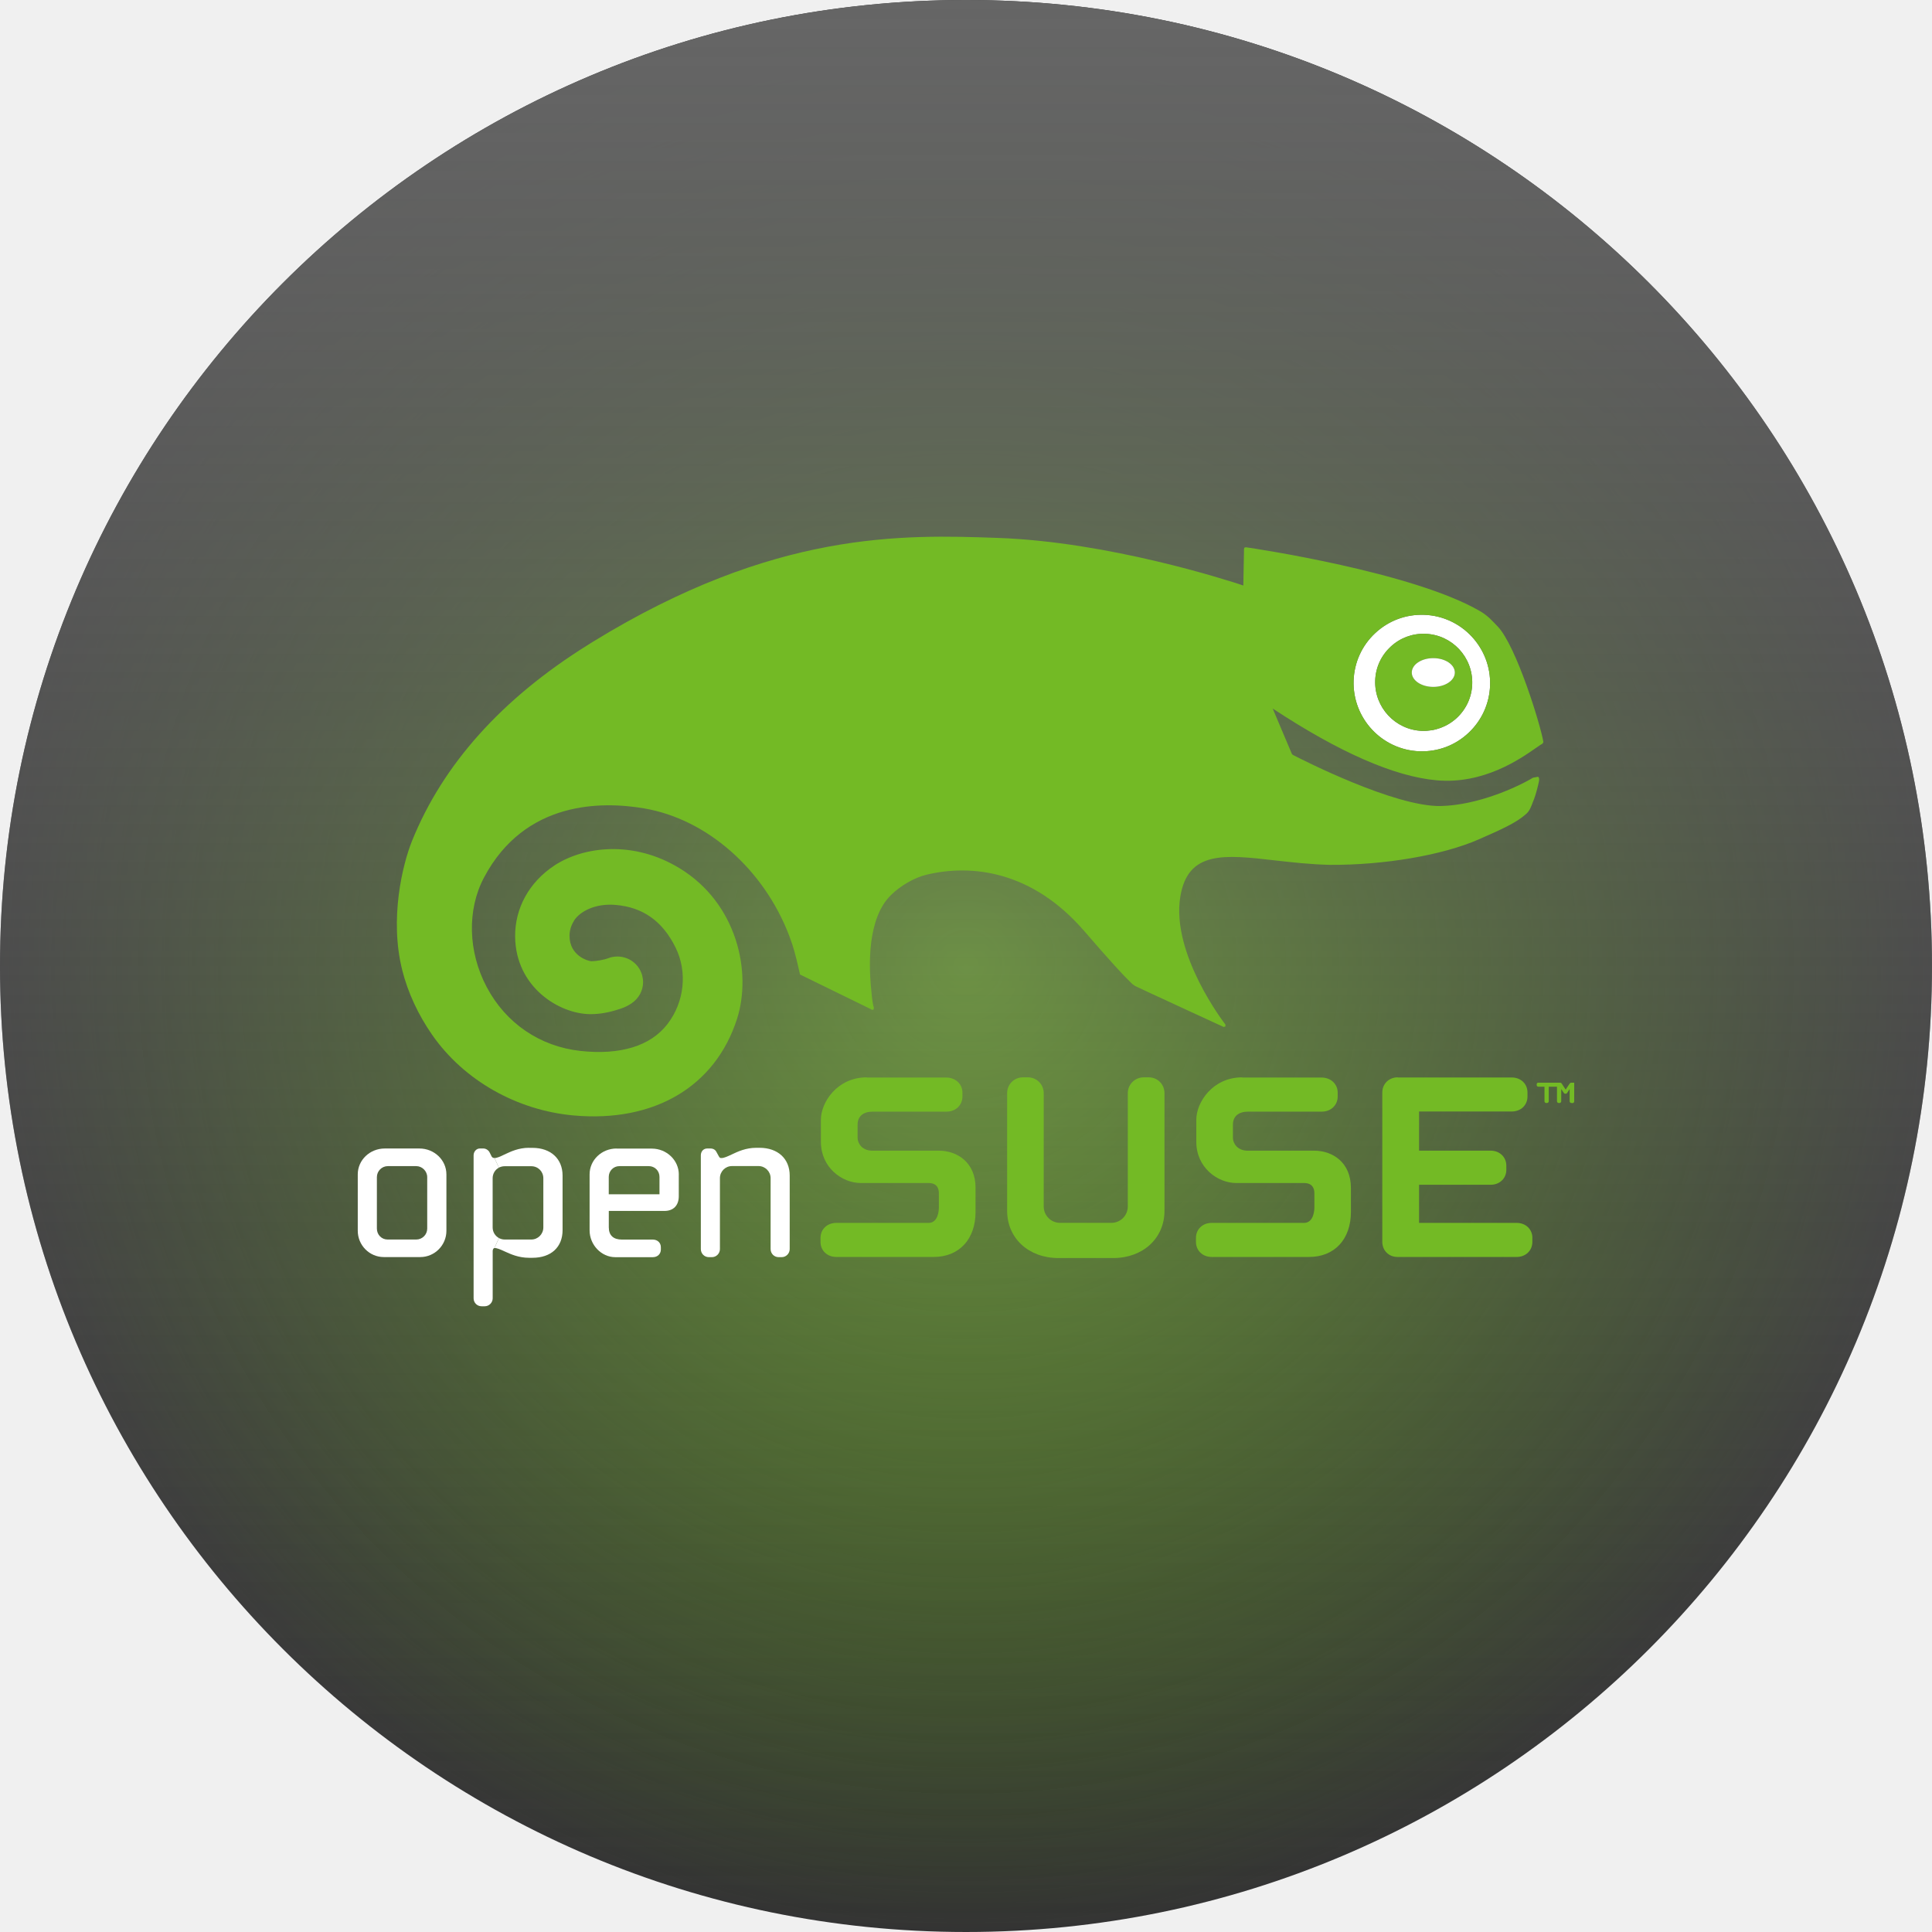
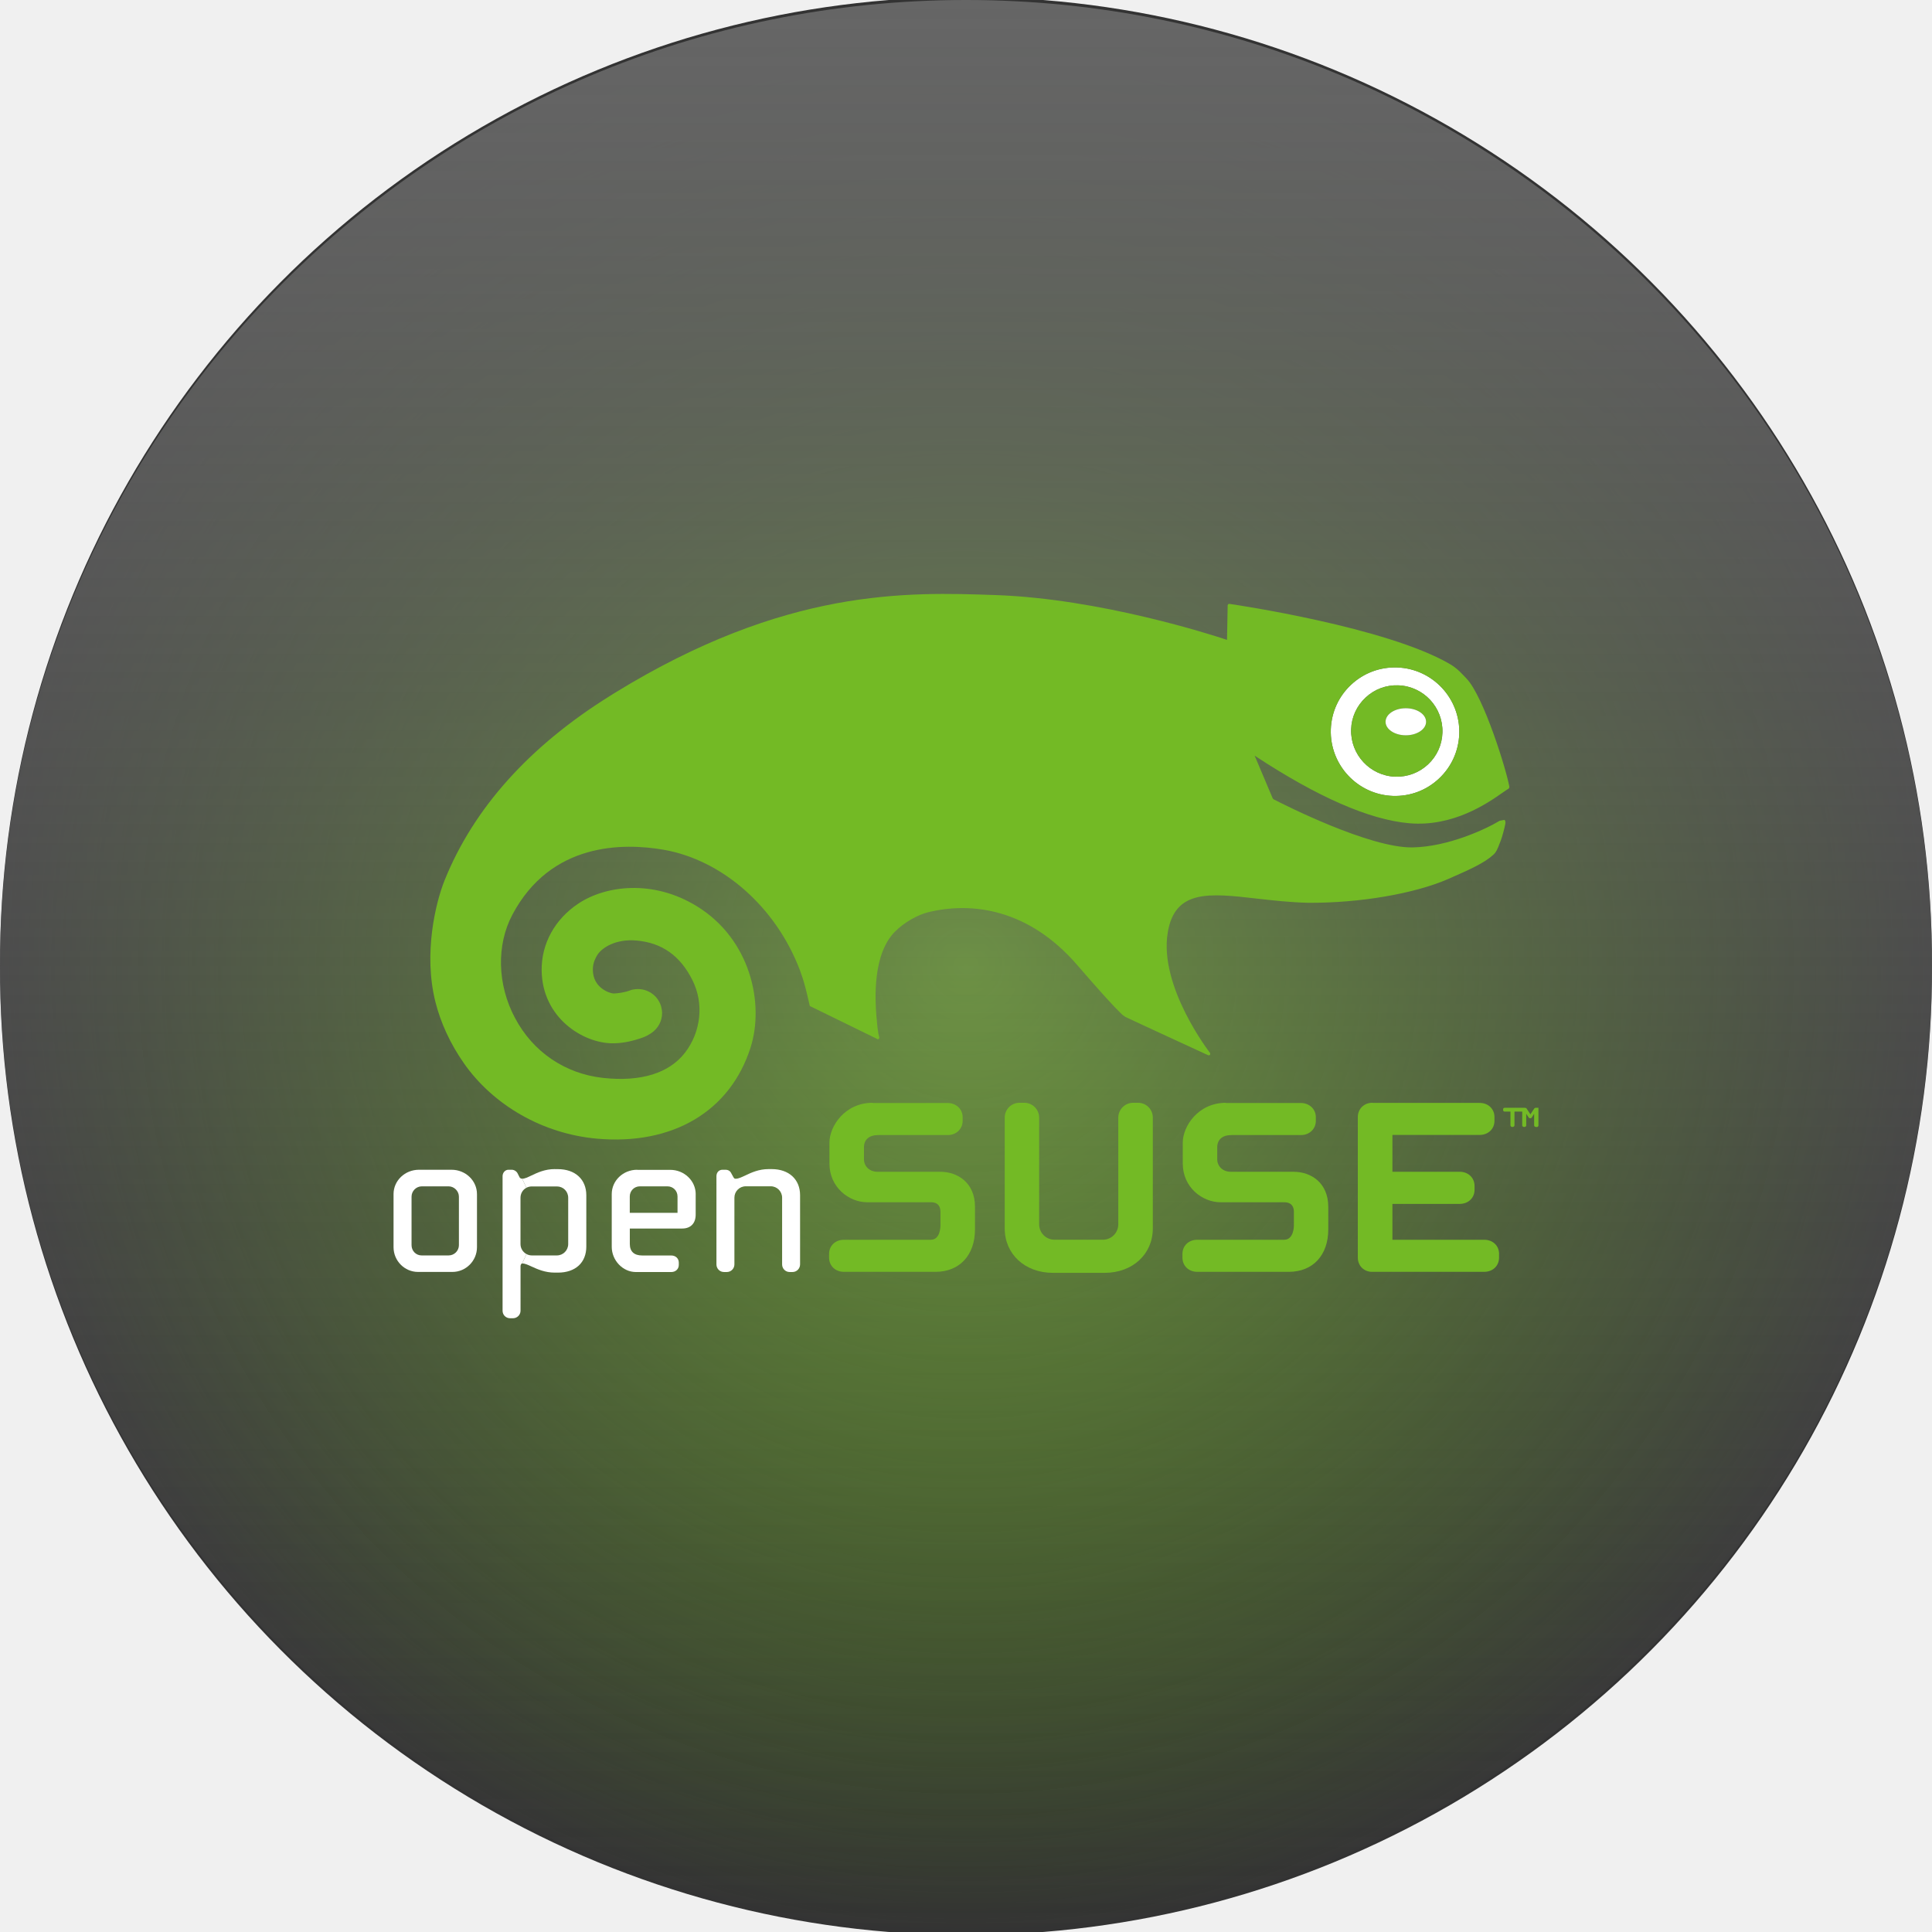
<svg xmlns="http://www.w3.org/2000/svg" xmlns:ns1="http://www.openswatchbook.org/uri/2009/osb" xmlns:xlink="http://www.w3.org/1999/xlink" id="svg3004" version="1.1" width="270" height="270" xml:space="preserve">
  <defs id="defs3008">
    <linearGradient id="linearGradient4028">
      <stop style="stop-color:#73ba25;stop-opacity:1;" offset="0" id="stop4030" />
      <stop style="stop-color:#73ba25;stop-opacity:0;" offset="1" id="stop4032" />
    </linearGradient>
    <linearGradient id="linearGradient4164">
      <stop style="stop-color:#a80030;stop-opacity:1;" offset="0" id="stop4166" />
      <stop style="stop-color:#a80030;stop-opacity:0;" offset="1" id="stop4168" />
    </linearGradient>
    <linearGradient id="linearGradient5303">
      <stop style="stop-color:#f26711;stop-opacity:1;" offset="0" id="stop5305" />
      <stop style="stop-color:#f26711;stop-opacity:0;" offset="1" id="stop5307" />
    </linearGradient>
    <linearGradient id="linearGradient5267">
      <stop style="stop-color:#666666;stop-opacity:1;" offset="0" id="stop5269" />
      <stop style="stop-color:#666666;stop-opacity:0;" offset="1" id="stop5271" />
    </linearGradient>
    <linearGradient id="linearGradient5251" ns1:paint="solid">
      <stop style="stop-color:#666666;stop-opacity:1;" offset="0" id="stop5253" />
    </linearGradient>
    <linearGradient xlink:href="#linearGradient5267" id="linearGradient5273" x1="-395.365" y1="-212.642" x2="4.763" y2="-212.642" gradientUnits="userSpaceOnUse" />
    <radialGradient xlink:href="#linearGradient5303" id="radialGradient5325" cx="-163.148" cy="-366.263" fx="-163.148" fy="-366.263" r="144.094" gradientTransform="matrix(1,0,0,0.9338842,0,-24.21576)" gradientUnits="userSpaceOnUse" />
    <radialGradient xlink:href="#linearGradient4164" id="radialGradient4170" cx="1447.778" cy="-272.917" fx="1447.778" fy="-272.917" r="223.333" gradientTransform="matrix(1,0,0,0.9751244,0,-6.788974)" gradientUnits="userSpaceOnUse" />
    <radialGradient xlink:href="#linearGradient4164-9" id="radialGradient4170-9" cx="1447.778" cy="-272.917" fx="1447.778" fy="-272.917" r="223.333" gradientTransform="matrix(1,0,0,0.9751244,0,-6.788974)" gradientUnits="userSpaceOnUse" />
    <linearGradient id="linearGradient4164-9">
      <stop style="stop-color:#a80030;stop-opacity:1;" offset="0" id="stop4166-0" />
      <stop style="stop-color:#a80030;stop-opacity:0;" offset="1" id="stop4168-2" />
    </linearGradient>
    <radialGradient r="223.333" fy="-272.917" fx="1447.778" cy="-272.917" cx="1447.778" gradientTransform="matrix(1,0,0,0.9751244,0,-6.788974)" gradientUnits="userSpaceOnUse" id="radialGradient4206" xlink:href="#linearGradient4164-9" />
    <radialGradient xlink:href="#linearGradient4164" id="radialGradient14319" gradientUnits="userSpaceOnUse" gradientTransform="matrix(1,0,0,0.9751244,0,-6.788974)" cx="1447.778" cy="-272.917" fx="1447.778" fy="-272.917" r="223.333" />
    <linearGradient xlink:href="#linearGradient5267" id="linearGradient14321" gradientUnits="userSpaceOnUse" x1="-395.365" y1="-212.642" x2="4.763" y2="-212.642" />
    <linearGradient xlink:href="#linearGradient5267" id="linearGradient14345" gradientUnits="userSpaceOnUse" x1="-395.365" y1="-212.642" x2="4.763" y2="-212.642" />
    <radialGradient xlink:href="#linearGradient4164" id="radialGradient14347" gradientUnits="userSpaceOnUse" gradientTransform="matrix(1,0,0,0.9751244,0,-6.788974)" cx="1447.778" cy="-272.917" fx="1447.778" fy="-272.917" r="223.333" />
    <radialGradient xlink:href="#linearGradient4164" id="radialGradient14931" gradientUnits="userSpaceOnUse" gradientTransform="matrix(1,0,0,0.9751244,0,-6.788974)" cx="1447.778" cy="-272.917" fx="1447.778" fy="-272.917" r="223.333" />
    <linearGradient xlink:href="#linearGradient5267" id="linearGradient14933" gradientUnits="userSpaceOnUse" x1="-395.365" y1="-212.642" x2="4.763" y2="-212.642" />
    <radialGradient xlink:href="#linearGradient4164" id="radialGradient14961" gradientUnits="userSpaceOnUse" gradientTransform="matrix(1,0,0,0.9751244,0,-6.788974)" cx="1447.778" cy="-272.917" fx="1447.778" fy="-272.917" r="223.333" />
    <linearGradient xlink:href="#linearGradient5267" id="linearGradient14963" gradientUnits="userSpaceOnUse" x1="-395.365" y1="-212.642" x2="4.763" y2="-212.642" />
    <linearGradient xlink:href="#linearGradient5267" id="linearGradient14991" gradientUnits="userSpaceOnUse" x1="-395.365" y1="-212.642" x2="4.763" y2="-212.642" />
    <linearGradient xlink:href="#linearGradient5267" id="linearGradient15015" gradientUnits="userSpaceOnUse" x1="-395.365" y1="-212.642" x2="4.763" y2="-212.642" />
    <radialGradient r="125.556" fy="-292.917" fx="-318.889" cy="-292.917" cx="-318.889" gradientTransform="matrix(1,0,0,1.061947,0,18.14526)" gradientUnits="userSpaceOnUse" id="radialGradient3812" xlink:href="#linearGradient3787-8" />
    <linearGradient id="linearGradient3787-8">
      <stop style="stop-color:#000000;stop-opacity:1;" offset="0" id="stop3789-9" />
      <stop style="stop-color:#000000;stop-opacity:0;" offset="1" id="stop3791-4" />
    </linearGradient>
    <linearGradient xlink:href="#linearGradient5267" id="linearGradient3258" gradientUnits="userSpaceOnUse" x1="-395.365" y1="-212.642" x2="4.763" y2="-212.642" />
    <radialGradient xlink:href="#linearGradient4028" id="radialGradient4034" cx="1447.778" cy="-272.917" fx="1447.778" fy="-272.917" r="223.333" gradientTransform="matrix(1,0,0,0.9751244,0,-6.788974)" gradientUnits="userSpaceOnUse" />
    <radialGradient xlink:href="#linearGradient3787-8" id="radialGradient4036" gradientUnits="userSpaceOnUse" gradientTransform="matrix(1,0,0,1.061947,0,18.14526)" cx="-318.889" cy="-292.917" fx="-318.889" fy="-292.917" r="125.556" />
    <radialGradient xlink:href="#linearGradient3787-8" id="radialGradient4104" gradientUnits="userSpaceOnUse" gradientTransform="matrix(1,0,0,1.061947,0,18.14526)" cx="-318.889" cy="-292.917" fx="-318.889" fy="-292.917" r="125.556" />
    <radialGradient xlink:href="#linearGradient4028" id="radialGradient4106" gradientUnits="userSpaceOnUse" gradientTransform="matrix(1,0,0,0.9751244,0,-6.788974)" cx="1447.778" cy="-272.917" fx="1447.778" fy="-272.917" r="223.333" />
    <linearGradient xlink:href="#linearGradient5267" id="linearGradient4108" gradientUnits="userSpaceOnUse" x1="-395.365" y1="-212.642" x2="4.763" y2="-212.642" />
+     <radialGradient xlink:href="#linearGradient3787-8" id="radialGradient3065" gradientUnits="userSpaceOnUse" gradientTransform="matrix(1,0,0,1.061947,0,18.14526)" cx="-318.889" cy="-292.917" fx="-318.889" fy="-292.917" r="125.556" />
+     <radialGradient xlink:href="#linearGradient4028" id="radialGradient3067" gradientUnits="userSpaceOnUse" gradientTransform="matrix(1,0,0,0.9751244,0,-6.788974)" cx="1447.778" cy="-272.917" fx="1447.778" fy="-272.917" r="223.333" />
+     <linearGradient xlink:href="#linearGradient5267" id="linearGradient3069" gradientUnits="userSpaceOnUse" x1="-395.365" y1="-212.642" x2="4.763" y2="-212.642" />
+     <linearGradient xlink:href="#linearGradient5267" id="linearGradient3089" gradientUnits="userSpaceOnUse" x1="-395.365" y1="-212.642" x2="4.763" y2="-212.642" />
+     <radialGradient xlink:href="#linearGradient4028" id="radialGradient3091" gradientUnits="userSpaceOnUse" gradientTransform="matrix(1,0,0,0.9751244,0,-6.788974)" cx="1447.778" cy="-272.917" fx="1447.778" fy="-272.917" r="223.333" />
+     <radialGradient xlink:href="#linearGradient3787-8" id="radialGradient3093" gradientUnits="userSpaceOnUse" gradientTransform="matrix(1,0,0,1.061947,0,18.14526)" cx="-318.889" cy="-292.917" fx="-318.889" fy="-292.917" r="125.556" />
  </defs>
  <g id="g3012" transform="matrix(1.25,0,0,-1.25,0,-368.6122)">
-     <g id="g7832" transform="translate(4.1575608e-6,-510.8897)">
-       <path transform="matrix(1.08777,0,0,-1.008,253.295,-232.38)" d="m -34.286,-337.679 c 0,59.173 -44.452,107.143 -99.286,107.143 -54.834,0 -99.286,-47.969 -99.286,-107.143 0,-59.173 44.452,-107.143 99.286,-107.143 54.834,0 99.286,47.969 99.286,107.143 z" id="path3219" style="fill:#333333;fill-opacity:1;fill-rule:nonzero;stroke:none" />
-       <g id="g4084">
-         <path style="opacity:0.75;fill:url(#radialGradient4104);fill-opacity:1;fill-rule:evenodd;stroke:none" id="path5277-0" d="m -193.333,-292.917 c 0,73.638 -56.213,133.333 -125.556,133.333 -69.342,0 -125.556,-59.695 -125.556,-133.333 0,-73.638 56.213,-133.333 125.556,-133.333 69.342,0 125.556,59.695 125.556,133.333 z" transform="matrix(0,0.860177,0.81,0,345.2625,382.3009)" />
-         <path style="fill:url(#radialGradient4106);fill-opacity:1;fill-rule:nonzero;stroke:none" id="path4162" d="m 1671.111,-272.917 c 0,120.275 -99.99,217.778 -223.333,217.778 -123.344,0 -223.333,-97.502 -223.333,-217.778 0,-120.275 99.99,-217.778 223.333,-217.778 123.344,0 223.333,97.502 223.333,217.778 z" transform="matrix(0.4835821,0,0,-0.4959184,-592.1194,-27.34439)" />
-         <path style="fill:url(#linearGradient4108);fill-opacity:1;fill-rule:evenodd;stroke:none" id="path3806" d="m 4.763,-212.642 c 0,102.6 -89.572,185.774 -200.064,185.774 -110.493,0 -200.064,-83.174 -200.064,-185.774 0,-102.6 89.572,-185.774 200.064,-185.774 110.493,0 200.064,83.174 200.064,185.774 z" transform="matrix(0,-0.5398262,-0.5813513,0,-15.61974,2.571423)" />
-         <g id="g4068" transform="matrix(1.000006,0,0,1.000006,-1525.724,-292.3309)">
-           <path id="path3135" d="m 1700.263,385.204 c 0,-0.104 -0.088,-0.192 -0.197,-0.192 h -0.088 c -0.104,0 -0.192,0.088 -0.192,0.192 v 1.631 h -0.92 v -1.631 c 0,-0.104 -0.093,-0.192 -0.203,-0.192 h -0.082 c -0.104,0 -0.192,0.088 -0.192,0.192 v 1.631 h -0.69 c -0.099,0 -0.181,0.071 -0.181,0.181 v 0.093 c 0,0.11 0.082,0.175 0.181,0.175 h 2.414 c 0.093,0 0.159,-0.033 0.192,-0.088 l 0.454,-0.684 0.455,0.684 c 0.038,0.049 0.093,0.088 0.192,0.088 h 0.307 v -2.097 c 0,-0.099 -0.093,-0.192 -0.203,-0.192 l -0.027,0.016 h -0.088 c -0.104,0 -0.192,0.088 -0.192,0.192 v 1.369 l -0.301,-0.46 c -0.033,-0.044 -0.093,-0.066 -0.148,-0.066 h -0.033 c -0.055,0 -0.12,0.022 -0.153,0.066 l -0.307,0.46 v -1.368 z" style="fill:#73ba25" />
-           <path id="path3137" d="m 1697.033,369.928 v -0.443 c 0,-0.975 -0.74,-1.686 -1.764,-1.686 h -13.32 c -0.969,0 -1.692,0.728 -1.692,1.686 v 16.71 c 0,0.964 0.75,1.686 1.725,1.686 l 0.01,-0.016 h 12.729 c 1.024,0 1.768,-0.706 1.768,-1.68 v -0.444 c 0,-0.974 -0.745,-1.68 -1.768,-1.68 0,0 -9.866,0 -10.353,0 0,-0.439 0,-3.942 0,-4.375 0.488,0 7.988,0 7.988,0 1.024,0 1.768,-0.718 1.768,-1.692 v -0.439 c 0,-0.98 -0.745,-1.686 -1.768,-1.686 0,0 -7.5,0 -7.988,0 0,-0.439 0,-3.827 0,-4.26 0.488,0 10.906,0 10.906,0 1.029,-5.5e-4 1.763,-0.718 1.763,-1.681 z" style="fill:#73ba25" />
-           <path id="path3139" d="m 1684.938,439.592 c 4.21,-0.148 7.512,-3.696 7.369,-7.9 -0.077,-2.037 -0.93,-3.92 -2.42,-5.311 -1.489,-1.396 -3.427,-2.119 -5.475,-2.048 -4.205,0.153 -7.5,3.696 -7.363,7.9 0.071,2.037 0.925,3.926 2.42,5.316 1.489,1.391 3.432,2.113 5.469,2.042 z m 5.371,-7.742 c 0.099,2.995 -2.245,5.513 -5.24,5.617 -1.45,0.055 -2.831,-0.46 -3.887,-1.451 -1.057,-0.986 -1.676,-2.327 -1.72,-3.778 -0.099,-2.995 2.245,-5.513 5.235,-5.623 1.456,-0.044 2.836,0.471 3.898,1.456 1.057,0.991 1.67,2.332 1.714,3.778 z" style="fill:#ffffff" />
-           <path id="path3141" d="m 1685.07,437.468 c 2.995,-0.104 5.338,-2.623 5.24,-5.617 -0.044,-1.445 -0.657,-2.787 -1.714,-3.778 -1.062,-0.986 -2.442,-1.5 -3.898,-1.456 -2.989,0.11 -5.333,2.628 -5.235,5.623 0.044,1.451 0.662,2.792 1.72,3.778 1.057,0.991 2.436,1.506 3.887,1.451 z m 3.296,-4.331 c 0,0.892 -1.079,1.61 -2.409,1.61 -1.33,0 -2.404,-0.717 -2.404,-1.61 0,-0.881 1.073,-1.604 2.404,-1.604 1.33,0 2.409,0.723 2.409,1.604 z" style="fill:#73ba25" />
-           <path id="path3143" d="m 1685.957,434.747 c 1.33,0 2.409,-0.717 2.409,-1.61 0,-0.881 -1.079,-1.604 -2.409,-1.604 -1.33,0 -2.404,0.723 -2.404,1.604 0,0.892 1.073,1.61 2.404,1.61 z" style="fill:#ffffff" />
-           <path id="path3145" d="m 1676.748,375.518 v -2.677 c 0,-3.067 -1.829,-5.042 -4.681,-5.042 h -10.879 c -1.024,0 -1.763,0.717 -1.763,1.686 v 0.443 c 0,0.97 0.739,1.681 1.763,1.681 h 10.321 c 1.122,0 1.155,1.538 1.155,1.708 v 1.604 c 0,0.526 -0.208,1.144 -1.155,1.144 h -7.562 c -2.152,0 -4.484,1.763 -4.484,4.604 v 2.48 c 0,1.938 1.829,4.73 5.124,4.73 v -0.022 h 8.881 c 1.035,0 1.801,-0.728 1.801,-1.681 v -0.443 c 0,-0.964 -0.762,-1.686 -1.764,-1.686 h -8.245 c -1.084,0 -1.703,-0.531 -1.703,-1.462 v -1.473 c 0,-0.602 0.504,-1.428 1.627,-1.428 h 7.446 c 2.053,-5.5e-4 4.117,-1.293 4.117,-4.167 z" style="fill:#73ba25" />
-           <path id="path3147" d="m 1654.141,387.881 c 0.992,0 1.764,-0.777 1.764,-1.768 v -13.156 c 0,-3.061 -2.404,-5.278 -5.721,-5.278 h -6.149 c -3.318,0 -5.721,2.218 -5.721,5.278 v 13.156 c 0,0.991 0.783,1.768 1.763,1.768 h 0.558 c 0.986,0 1.768,-0.794 1.768,-1.768 v -12.67 c 0,-1.013 0.816,-1.829 1.823,-1.829 h 5.754 c 1.002,0 1.823,0.816 1.823,1.829 v 12.669 c 0,0.974 0.794,1.768 1.768,1.768 h 0.012 0.557 z" style="fill:#73ba25" />
-           <path id="path3149" d="m 1634.782,375.518 v -2.677 c 0,-3.067 -1.84,-5.042 -4.681,-5.042 h -10.884 c -1.029,0 -1.768,0.717 -1.768,1.686 v 0.443 c 0,0.97 0.745,1.681 1.768,1.681 h 10.32 c 1.117,0 1.144,1.538 1.144,1.708 v 1.604 c 0,0.526 -0.197,1.144 -1.144,1.144 h -7.561 c -2.163,0 -4.484,1.763 -4.484,4.604 v 2.48 c 0,1.938 1.823,4.73 5.125,4.73 l 0.011,-0.022 h 8.886 c 1.029,0 1.801,-0.728 1.801,-1.681 v -0.443 c 0,-0.964 -0.761,-1.686 -1.768,-1.686 h -8.245 c -1.09,0 -1.708,-0.531 -1.708,-1.462 v -1.473 c 0,-0.602 0.504,-1.428 1.626,-1.428 h 7.441 c 2.053,-5.5e-4 4.123,-1.293 4.123,-4.167 z" style="fill:#73ba25" />
-           <path id="path3151" d="m 1697.115,421.382 0.559,0.104 c 0.153,-0.12 0.131,-0.367 0.082,-0.586 -0.103,-0.509 -0.35,-1.434 -0.52,-1.872 l -0.142,-0.361 c -0.197,-0.537 -0.394,-1.046 -0.772,-1.352 -1.04,-0.947 -2.704,-1.703 -5.31,-2.842 -4.03,-1.763 -10.561,-2.874 -16.628,-2.836 -2.174,0.049 -4.277,0.29 -6.122,0.498 -5.65,0.646 -9.734,1.106 -10.583,-4.03 -1.073,-6.439 4.983,-14.257 5.043,-14.328 l -0.01,-0.214 -0.197,-0.049 c 0,0 -9.652,4.446 -9.889,4.577 l -0.307,0.218 -0.246,0.236 c -0.728,0.7 -2.19,2.272 -5.157,5.71 -5.754,6.652 -12.489,7.528 -17.679,6.263 -1.265,-0.301 -2.874,-1.226 -3.92,-2.267 -2.71,-2.672 -2.404,-8.054 -2.25,-10.014 0.181,-2.217 0.296,-2.382 0.345,-2.562 l -0.033,-0.224 -0.192,-0.022 -0.11,0.077 -7.917,3.871 -0.301,1.292 c -0.203,0.854 -0.438,1.801 -0.887,2.989 -2.831,7.462 -9.193,13.074 -16.201,14.284 -4.736,0.816 -13.37,0.909 -17.942,-7.72 -1.911,-3.603 -1.796,-8.295 0.301,-12.248 2.135,-4.047 5.951,-6.641 10.468,-7.139 4.479,-0.488 7.846,0.547 9.735,2.995 1.905,2.469 2.261,5.831 0.909,8.568 -1.451,2.94 -3.641,4.5 -6.685,4.757 -2.316,0.208 -4.035,-0.756 -4.654,-1.741 -0.181,-0.307 -0.509,-0.877 -0.515,-1.686 v -0.027 c 0,-2.206 2.02,-2.809 2.431,-2.837 0.126,0 0.734,0.016 1.538,0.219 l 0.389,0.125 0.268,0.094 0.197,0.038 c 1.467,0.268 2.88,-0.597 3.291,-2.026 0.071,-0.262 0.11,-0.526 0.11,-0.788 0,-0.947 -0.482,-1.829 -1.281,-2.365 l 0.033,0.011 -0.088,-0.049 -0.131,-0.082 c -0.422,-0.268 -0.81,-0.416 -1.221,-0.542 -1.15,-0.377 -2.168,-0.553 -3.192,-0.553 -3.493,0.005 -8.36,3.011 -8.426,8.656 -0.033,3.186 1.566,6.088 4.38,7.955 3.241,2.141 8.842,2.869 14.038,-0.318 6.395,-3.915 8.065,-11.579 6.395,-16.808 -2.425,-7.572 -9.247,-11.618 -18.254,-10.813 -6.378,0.569 -12.302,3.937 -15.828,9.006 -1.566,2.245 -2.727,4.747 -3.351,7.243 -1.44,5.71 0.016,11.777 1.101,14.465 3.449,8.546 10.052,15.899 19.606,21.862 l 0.602,0.378 c 20.323,12.489 34.706,11.985 45.235,11.619 12.418,-0.433 25.661,-4.714 27.49,-5.322 0.01,0.411 0.077,4.112 0.077,4.112 l 0.055,0.126 0.142,0.038 c 0.833,-0.115 18.675,-2.765 26.193,-7.145 0.93,-0.547 1.39,-1.117 1.966,-1.708 2.075,-2.146 4.824,-11.087 5.114,-12.932 l -0.11,-0.186 c -0.11,-0.038 -0.367,-0.23 -0.712,-0.46 -1.752,-1.226 -5.853,-4.095 -11.109,-3.624 -4.725,0.416 -10.895,3.126 -18.336,8.026 0.329,-0.772 1.878,-4.44 2.141,-5.059 l 0.099,-0.12 c 1.079,-0.558 11.416,-5.825 16.546,-5.721 4.138,0.082 8.556,2.102 10.324,3.165 z m -4.807,10.309 c 0.143,4.205 -3.159,7.753 -7.369,7.9 -2.037,0.071 -3.98,-0.652 -5.469,-2.042 -1.495,-1.391 -2.349,-3.28 -2.42,-5.316 -0.137,-4.205 3.159,-7.747 7.363,-7.9 2.048,-0.071 3.986,0.652 5.475,2.048 1.489,1.391 2.343,3.274 2.42,5.311 z" style="fill:#73ba25" />
-           <path id="path3153" d="m 1607.5,379.247 c 0.712,0.339 1.599,0.756 2.77,0.756 h 0.361 c 2.048,0 3.373,-1.221 3.373,-3.099 v -8.223 c 0,-0.498 -0.405,-0.903 -0.892,-0.903 h -0.35 c -0.498,0 -0.892,0.405 -0.892,0.903 v 7.928 c 0,0.745 -0.608,1.352 -1.347,1.352 h -2.973 c -0.745,0 -1.347,-0.607 -1.347,-1.352 v -7.928 c 0,-0.498 -0.405,-0.903 -0.892,-0.903 h -0.35 c -0.498,0 -0.892,0.405 -0.892,0.903 v 10.479 c 0,0.448 0.301,0.766 0.717,0.766 h 0.345 c 0.329,0 0.569,-0.142 0.701,-0.422 l 0.246,-0.449 c 0.104,-0.186 0.159,-0.197 0.296,-0.197 0.307,0 0.684,0.186 1.128,0.389 z" style="fill:#ffffff;fill-opacity:1" />
-           <path id="path3155" d="M 1601.603,377.018 V 374.593 c 0,-1.035 -0.602,-1.649 -1.599,-1.649 0,0 -5.946,0 -6.225,0 0,-0.252 0,-1.829 0,-1.829 0,-0.903 0.509,-1.374 1.478,-1.374 h 3.449 c 0.515,0 0.892,-0.356 0.892,-0.843 v -0.274 c 0,-0.493 -0.378,-0.849 -0.892,-0.849 h -4.205 c -1.555,0 -2.869,1.38 -2.869,3 v 6.259 c 0,1.599 1.352,2.89 3.017,2.89 l 0.01,-0.011 h 3.926 c 1.664,5.5e-4 3.022,-1.303 3.022,-2.896 z m -2.157,-2.212 c 0,0.252 0,1.944 0,1.944 0,0.679 -0.526,1.205 -1.199,1.205 h -3.274 c -0.679,0 -1.199,-0.537 -1.199,-1.205 0,0 0,-1.692 0,-1.944 0.263,0 5.409,0 5.672,0 z" style="fill:#ffffff;fill-opacity:1" />
-           <path id="path3157" d="m 1580.793,371.1 c 0,-0.514 0.285,-0.958 0.706,-1.188 l -0.504,-1.111 c -0.093,0 -0.197,-0.165 -0.197,-0.318 v -5.305 c 0,-0.487 -0.4,-0.892 -0.892,-0.892 h -0.35 c -0.504,0 -0.892,0.4 -0.892,0.892 v 15.982 c 0,0.426 0.318,0.766 0.695,0.766 h 0.4 c 0.339,0 0.613,-0.262 0.673,-0.399 l 0.263,-0.52 c 0.066,-0.093 0.181,-0.148 0.301,-0.148 l 0.498,-1.073 c -0.421,-0.224 -0.701,-0.668 -0.701,-1.189 v -5.497 z" style="fill:#ffffff;fill-opacity:1" />
-           <path id="path3159" d="m 1585.238,379.997 c 2.053,0 3.373,-1.22 3.373,-3.098 v -6.1 c 0,-1.91 -1.292,-3.093 -3.373,-3.093 h -0.367 c -1.177,0 -2.064,0.405 -2.77,0.728 -0.438,0.202 -0.81,0.367 -1.106,0.367 l 0.504,1.111 c 0.192,-0.103 0.411,-0.164 0.641,-0.164 h 2.973 c 0.75,0 1.347,0.608 1.347,1.352 v 5.497 c 0,0.756 -0.591,1.347 -1.347,1.347 h -2.973 c -0.235,0 -0.454,-0.06 -0.646,-0.158 l -0.498,1.073 c 0.296,0 0.668,0.175 1.095,0.383 0.717,0.339 1.599,0.762 2.776,0.762 v -0.006 h 0.372 z" style="fill:#ffffff;fill-opacity:1" />
-           <path id="path3161" d="m 1575.624,377.035 v -6.308 c 0,-1.621 -1.314,-2.94 -2.924,-2.94 h -4.074 c -1.604,0 -2.913,1.319 -2.913,2.94 v 6.308 c 0,1.599 1.352,2.89 3.017,2.89 h 3.876 c 1.664,5.5e-4 3.017,-1.297 3.017,-2.89 z m -2.146,-6.061 v 5.749 c 0,0.668 -0.564,1.232 -1.226,1.232 h -3.175 c -0.673,0 -1.226,-0.553 -1.226,-1.232 v -5.749 c 0,-0.69 0.526,-1.226 1.199,-1.226 h 3.203 c 0.679,0 1.226,0.553 1.226,1.226 z" style="fill:#ffffff;fill-opacity:1" />
-         </g>
+     <g id="g3095">
+       <path transform="matrix(1.08777,0,0,-1.008,253.295,-743.2697)" d="m -34.286,-337.679 a 99.286,107.143 0 1 1 -198.571,0 99.286,107.143 0 1 1 198.571,0 z" id="path3219" style="fill:#333333;fill-opacity:1;fill-rule:nonzero;stroke:none" />
+       <path transform="matrix(0,0.860177,0.81,0,345.2625,-128.5889)" d="m -193.333,-292.917 a 125.556,133.333 0 1 1 -251.111,0 125.556,133.333 0 1 1 251.111,0 z" id="path5277-0" style="opacity:0.75;fill:url(#radialGradient3093);fill-opacity:1;fill-rule:evenodd;stroke:none" />
+       <path transform="matrix(0.4835821,0,0,-0.4959184,-592.1194,-538.2341)" d="m 1671.111,-272.917 a 223.333,217.778 0 1 1 -446.667,0 223.333,217.778 0 1 1 446.667,0 z" id="path4162" style="fill:url(#radialGradient3091);fill-opacity:1;fill-rule:nonzero;stroke:none" />
+       <path transform="matrix(0,-0.5398262,-0.5813513,0,-15.61973,-508.3183)" d="m 4.763,-212.642 a 200.064,185.774 0 1 1 -400.129,0 200.064,185.774 0 1 1 400.129,0 z" id="path3806" style="fill:url(#linearGradient3089);fill-opacity:1;fill-rule:evenodd;stroke:none" />
+       <g transform="matrix(0.941182,0,0,0.9411789,-1429.622,-783.247)" id="g4068">
+         <path style="fill:#73ba25" d="m 1700.263,385.204 c 0,-0.104 -0.088,-0.192 -0.197,-0.192 h -0.088 c -0.104,0 -0.192,0.088 -0.192,0.192 v 1.631 h -0.92 v -1.631 c 0,-0.104 -0.093,-0.192 -0.203,-0.192 h -0.082 c -0.104,0 -0.192,0.088 -0.192,0.192 v 1.631 h -0.69 c -0.099,0 -0.181,0.071 -0.181,0.181 v 0.093 c 0,0.11 0.082,0.175 0.181,0.175 h 2.414 c 0.093,0 0.159,-0.033 0.192,-0.088 l 0.454,-0.684 0.455,0.684 c 0.038,0.049 0.093,0.088 0.192,0.088 h 0.307 v -2.097 c 0,-0.099 -0.093,-0.192 -0.203,-0.192 l -0.027,0.016 h -0.088 c -0.104,0 -0.192,0.088 -0.192,0.192 v 1.369 l -0.301,-0.46 c -0.033,-0.044 -0.093,-0.066 -0.148,-0.066 h -0.033 c -0.055,0 -0.12,0.022 -0.153,0.066 l -0.307,0.46 v -1.368 z" id="path3135" />
+         <path style="fill:#73ba25" d="m 1697.033,369.928 v -0.443 c 0,-0.975 -0.74,-1.686 -1.764,-1.686 h -13.32 c -0.969,0 -1.692,0.728 -1.692,1.686 v 16.71 c 0,0.964 0.75,1.686 1.725,1.686 l 0.01,-0.016 h 12.729 c 1.024,0 1.768,-0.706 1.768,-1.68 v -0.444 c 0,-0.974 -0.745,-1.68 -1.768,-1.68 0,0 -9.866,0 -10.353,0 0,-0.439 0,-3.942 0,-4.375 0.488,0 7.988,0 7.988,0 1.024,0 1.768,-0.718 1.768,-1.692 v -0.439 c 0,-0.98 -0.745,-1.686 -1.768,-1.686 0,0 -7.5,0 -7.988,0 0,-0.439 0,-3.827 0,-4.26 0.488,0 10.906,0 10.906,0 1.029,-5.5e-4 1.763,-0.718 1.763,-1.681 z" id="path3137" />
+         <path style="fill:#ffffff" d="m 1684.938,439.592 c 4.21,-0.148 7.512,-3.696 7.369,-7.9 -0.077,-2.037 -0.93,-3.92 -2.42,-5.311 -1.489,-1.396 -3.427,-2.119 -5.475,-2.048 -4.205,0.153 -7.5,3.696 -7.363,7.9 0.071,2.037 0.925,3.926 2.42,5.316 1.489,1.391 3.432,2.113 5.469,2.042 z m 5.371,-7.742 c 0.099,2.995 -2.245,5.513 -5.24,5.617 -1.45,0.055 -2.831,-0.46 -3.887,-1.451 -1.057,-0.986 -1.676,-2.327 -1.72,-3.778 -0.099,-2.995 2.245,-5.513 5.235,-5.623 1.456,-0.044 2.836,0.471 3.898,1.456 1.057,0.991 1.67,2.332 1.714,3.778 z" id="path3139" />
+         <path style="fill:#73ba25" d="m 1685.07,437.468 c 2.995,-0.104 5.338,-2.623 5.24,-5.617 -0.044,-1.445 -0.657,-2.787 -1.714,-3.778 -1.062,-0.986 -2.442,-1.5 -3.898,-1.456 -2.989,0.11 -5.333,2.628 -5.235,5.623 0.044,1.451 0.662,2.792 1.72,3.778 1.057,0.991 2.436,1.506 3.887,1.451 z m 3.296,-4.331 c 0,0.892 -1.079,1.61 -2.409,1.61 -1.33,0 -2.404,-0.717 -2.404,-1.61 0,-0.881 1.073,-1.604 2.404,-1.604 1.33,0 2.409,0.723 2.409,1.604 z" id="path3141" />
+         <path style="fill:#ffffff" d="m 1685.957,434.747 c 1.33,0 2.409,-0.717 2.409,-1.61 0,-0.881 -1.079,-1.604 -2.409,-1.604 -1.33,0 -2.404,0.723 -2.404,1.604 0,0.892 1.073,1.61 2.404,1.61 z" id="path3143" />
+         <path style="fill:#73ba25" d="m 1676.748,375.518 v -2.677 c 0,-3.067 -1.829,-5.042 -4.681,-5.042 h -10.879 c -1.024,0 -1.763,0.717 -1.763,1.686 v 0.443 c 0,0.97 0.739,1.681 1.763,1.681 h 10.321 c 1.122,0 1.155,1.538 1.155,1.708 v 1.604 c 0,0.526 -0.208,1.144 -1.155,1.144 h -7.562 c -2.152,0 -4.484,1.763 -4.484,4.604 v 2.48 c 0,1.938 1.829,4.73 5.124,4.73 v -0.022 h 8.881 c 1.035,0 1.801,-0.728 1.801,-1.681 v -0.443 c 0,-0.964 -0.762,-1.686 -1.764,-1.686 h -8.245 c -1.084,0 -1.703,-0.531 -1.703,-1.462 v -1.473 c 0,-0.602 0.504,-1.428 1.627,-1.428 h 7.446 c 2.053,-5.5e-4 4.117,-1.293 4.117,-4.167 z" id="path3145" />
+         <path style="fill:#73ba25" d="m 1654.141,387.881 c 0.992,0 1.764,-0.777 1.764,-1.768 v -13.156 c 0,-3.061 -2.404,-5.278 -5.721,-5.278 h -6.149 c -3.318,0 -5.721,2.218 -5.721,5.278 v 13.156 c 0,0.991 0.783,1.768 1.763,1.768 h 0.558 c 0.986,0 1.768,-0.794 1.768,-1.768 v -12.67 c 0,-1.013 0.816,-1.829 1.823,-1.829 h 5.754 c 1.002,0 1.823,0.816 1.823,1.829 v 12.669 c 0,0.974 0.794,1.768 1.768,1.768 h 0.012 0.557 z" id="path3147" />
+         <path style="fill:#73ba25" d="m 1634.782,375.518 v -2.677 c 0,-3.067 -1.84,-5.042 -4.681,-5.042 h -10.884 c -1.029,0 -1.768,0.717 -1.768,1.686 v 0.443 c 0,0.97 0.745,1.681 1.768,1.681 h 10.32 c 1.117,0 1.144,1.538 1.144,1.708 v 1.604 c 0,0.526 -0.197,1.144 -1.144,1.144 h -7.561 c -2.163,0 -4.484,1.763 -4.484,4.604 v 2.48 c 0,1.938 1.823,4.73 5.125,4.73 l 0.011,-0.022 h 8.886 c 1.029,0 1.801,-0.728 1.801,-1.681 v -0.443 c 0,-0.964 -0.761,-1.686 -1.768,-1.686 h -8.245 c -1.09,0 -1.708,-0.531 -1.708,-1.462 v -1.473 c 0,-0.602 0.504,-1.428 1.626,-1.428 h 7.441 c 2.053,-5.5e-4 4.123,-1.293 4.123,-4.167 z" id="path3149" />
+         <path style="fill:#73ba25" d="m 1697.115,421.382 0.559,0.104 c 0.153,-0.12 0.131,-0.367 0.082,-0.586 -0.103,-0.509 -0.35,-1.434 -0.52,-1.872 l -0.142,-0.361 c -0.197,-0.537 -0.394,-1.046 -0.772,-1.352 -1.04,-0.947 -2.704,-1.703 -5.31,-2.842 -4.03,-1.763 -10.561,-2.874 -16.628,-2.836 -2.174,0.049 -4.277,0.29 -6.122,0.498 -5.65,0.646 -9.734,1.106 -10.583,-4.03 -1.073,-6.439 4.983,-14.257 5.043,-14.328 l -0.01,-0.214 -0.197,-0.049 c 0,0 -9.652,4.446 -9.889,4.577 l -0.307,0.218 -0.246,0.236 c -0.728,0.7 -2.19,2.272 -5.157,5.71 -5.754,6.652 -12.489,7.528 -17.679,6.263 -1.265,-0.301 -2.874,-1.226 -3.92,-2.267 -2.71,-2.672 -2.404,-8.054 -2.25,-10.014 0.181,-2.217 0.296,-2.382 0.345,-2.562 l -0.033,-0.224 -0.192,-0.022 -0.11,0.077 -7.917,3.871 -0.301,1.292 c -0.203,0.854 -0.438,1.801 -0.887,2.989 -2.831,7.462 -9.193,13.074 -16.201,14.284 -4.736,0.816 -13.37,0.909 -17.942,-7.72 -1.911,-3.603 -1.796,-8.295 0.301,-12.248 2.135,-4.047 5.951,-6.641 10.468,-7.139 4.479,-0.488 7.846,0.547 9.735,2.995 1.905,2.469 2.261,5.831 0.909,8.568 -1.451,2.94 -3.641,4.5 -6.685,4.757 -2.316,0.208 -4.035,-0.756 -4.654,-1.741 -0.181,-0.307 -0.509,-0.877 -0.515,-1.686 v -0.027 c 0,-2.206 2.02,-2.809 2.431,-2.837 0.126,0 0.734,0.016 1.538,0.219 l 0.389,0.125 0.268,0.094 0.197,0.038 c 1.467,0.268 2.88,-0.597 3.291,-2.026 0.071,-0.262 0.11,-0.526 0.11,-0.788 0,-0.947 -0.482,-1.829 -1.281,-2.365 l 0.033,0.011 -0.088,-0.049 -0.131,-0.082 c -0.422,-0.268 -0.81,-0.416 -1.221,-0.542 -1.15,-0.377 -2.168,-0.553 -3.192,-0.553 -3.493,0.005 -8.36,3.011 -8.426,8.656 -0.033,3.186 1.566,6.088 4.38,7.955 3.241,2.141 8.842,2.869 14.038,-0.318 6.395,-3.915 8.065,-11.579 6.395,-16.808 -2.425,-7.572 -9.247,-11.618 -18.254,-10.813 -6.378,0.569 -12.302,3.937 -15.828,9.006 -1.566,2.245 -2.727,4.747 -3.351,7.243 -1.44,5.71 0.016,11.777 1.101,14.465 3.449,8.546 10.052,15.899 19.606,21.862 l 0.602,0.378 c 20.323,12.489 34.706,11.985 45.235,11.619 12.418,-0.433 25.661,-4.714 27.49,-5.322 0.01,0.411 0.077,4.112 0.077,4.112 l 0.055,0.126 0.142,0.038 c 0.833,-0.115 18.675,-2.765 26.193,-7.145 0.93,-0.547 1.39,-1.117 1.966,-1.708 2.075,-2.146 4.824,-11.087 5.114,-12.932 l -0.11,-0.186 c -0.11,-0.038 -0.367,-0.23 -0.712,-0.46 -1.752,-1.226 -5.853,-4.095 -11.109,-3.624 -4.725,0.416 -10.895,3.126 -18.336,8.026 0.329,-0.772 1.878,-4.44 2.141,-5.059 l 0.099,-0.12 c 1.079,-0.558 11.416,-5.825 16.546,-5.721 4.138,0.082 8.556,2.102 10.324,3.165 z m -4.807,10.309 c 0.143,4.205 -3.159,7.753 -7.369,7.9 -2.037,0.071 -3.98,-0.652 -5.469,-2.042 -1.495,-1.391 -2.349,-3.28 -2.42,-5.316 -0.137,-4.205 3.159,-7.747 7.363,-7.9 2.048,-0.071 3.986,0.652 5.475,2.048 1.489,1.391 2.343,3.274 2.42,5.311 z" id="path3151" />
+         <path style="fill:#ffffff;fill-opacity:1" d="m 1607.5,379.247 c 0.712,0.339 1.599,0.756 2.77,0.756 h 0.361 c 2.048,0 3.373,-1.221 3.373,-3.099 v -8.223 c 0,-0.498 -0.405,-0.903 -0.892,-0.903 h -0.35 c -0.498,0 -0.892,0.405 -0.892,0.903 v 7.928 c 0,0.745 -0.608,1.352 -1.347,1.352 h -2.973 c -0.745,0 -1.347,-0.607 -1.347,-1.352 v -7.928 c 0,-0.498 -0.405,-0.903 -0.892,-0.903 h -0.35 c -0.498,0 -0.892,0.405 -0.892,0.903 v 10.479 c 0,0.448 0.301,0.766 0.717,0.766 h 0.345 c 0.329,0 0.569,-0.142 0.701,-0.422 l 0.246,-0.449 c 0.104,-0.186 0.159,-0.197 0.296,-0.197 0.307,0 0.684,0.186 1.128,0.389 z" id="path3153" />
+         <path style="fill:#ffffff;fill-opacity:1" d="M 1601.603,377.018 V 374.593 c 0,-1.035 -0.602,-1.649 -1.599,-1.649 0,0 -5.946,0 -6.225,0 0,-0.252 0,-1.829 0,-1.829 0,-0.903 0.509,-1.374 1.478,-1.374 h 3.449 c 0.515,0 0.892,-0.356 0.892,-0.843 v -0.274 c 0,-0.493 -0.378,-0.849 -0.892,-0.849 h -4.205 c -1.555,0 -2.869,1.38 -2.869,3 v 6.259 c 0,1.599 1.352,2.89 3.017,2.89 l 0.01,-0.011 h 3.926 c 1.664,5.5e-4 3.022,-1.303 3.022,-2.896 z m -2.157,-2.212 c 0,0.252 0,1.944 0,1.944 0,0.679 -0.526,1.205 -1.199,1.205 h -3.274 c -0.679,0 -1.199,-0.537 -1.199,-1.205 0,0 0,-1.692 0,-1.944 0.263,0 5.409,0 5.672,0 z" id="path3155" />
+         <path style="fill:#ffffff;fill-opacity:1" d="m 1580.793,371.1 c 0,-0.514 0.285,-0.958 0.706,-1.188 l -0.504,-1.111 c -0.093,0 -0.197,-0.165 -0.197,-0.318 v -5.305 c 0,-0.487 -0.4,-0.892 -0.892,-0.892 h -0.35 c -0.504,0 -0.892,0.4 -0.892,0.892 v 15.982 c 0,0.426 0.318,0.766 0.695,0.766 h 0.4 c 0.339,0 0.613,-0.262 0.673,-0.399 l 0.263,-0.52 c 0.066,-0.093 0.181,-0.148 0.301,-0.148 l 0.498,-1.073 c -0.421,-0.224 -0.701,-0.668 -0.701,-1.189 v -5.497 z" id="path3157" />
+         <path style="fill:#ffffff;fill-opacity:1" d="m 1585.238,379.997 c 2.053,0 3.373,-1.22 3.373,-3.098 v -6.1 c 0,-1.91 -1.292,-3.093 -3.373,-3.093 h -0.367 c -1.177,0 -2.064,0.405 -2.77,0.728 -0.438,0.202 -0.81,0.367 -1.106,0.367 l 0.504,1.111 c 0.192,-0.103 0.411,-0.164 0.641,-0.164 h 2.973 c 0.75,0 1.347,0.608 1.347,1.352 v 5.497 c 0,0.756 -0.591,1.347 -1.347,1.347 h -2.973 c -0.235,0 -0.454,-0.06 -0.646,-0.158 l -0.498,1.073 c 0.296,0 0.668,0.175 1.095,0.383 0.717,0.339 1.599,0.762 2.776,0.762 v -0.006 h 0.372 z" id="path3159" />
+         <path style="fill:#ffffff;fill-opacity:1" d="m 1575.624,377.035 v -6.308 c 0,-1.621 -1.314,-2.94 -2.924,-2.94 h -4.074 c -1.604,0 -2.913,1.319 -2.913,2.94 v 6.308 c 0,1.599 1.352,2.89 3.017,2.89 h 3.876 c 1.664,5.5e-4 3.017,-1.297 3.017,-2.89 z m -2.146,-6.061 v 5.749 c 0,0.668 -0.564,1.232 -1.226,1.232 h -3.175 c -0.673,0 -1.226,-0.553 -1.226,-1.232 v -5.749 c 0,-0.69 0.526,-1.226 1.199,-1.226 h 3.203 c 0.679,0 1.226,0.553 1.226,1.226 z" id="path3161" />
      </g>
    </g>
  </g>
</svg>
